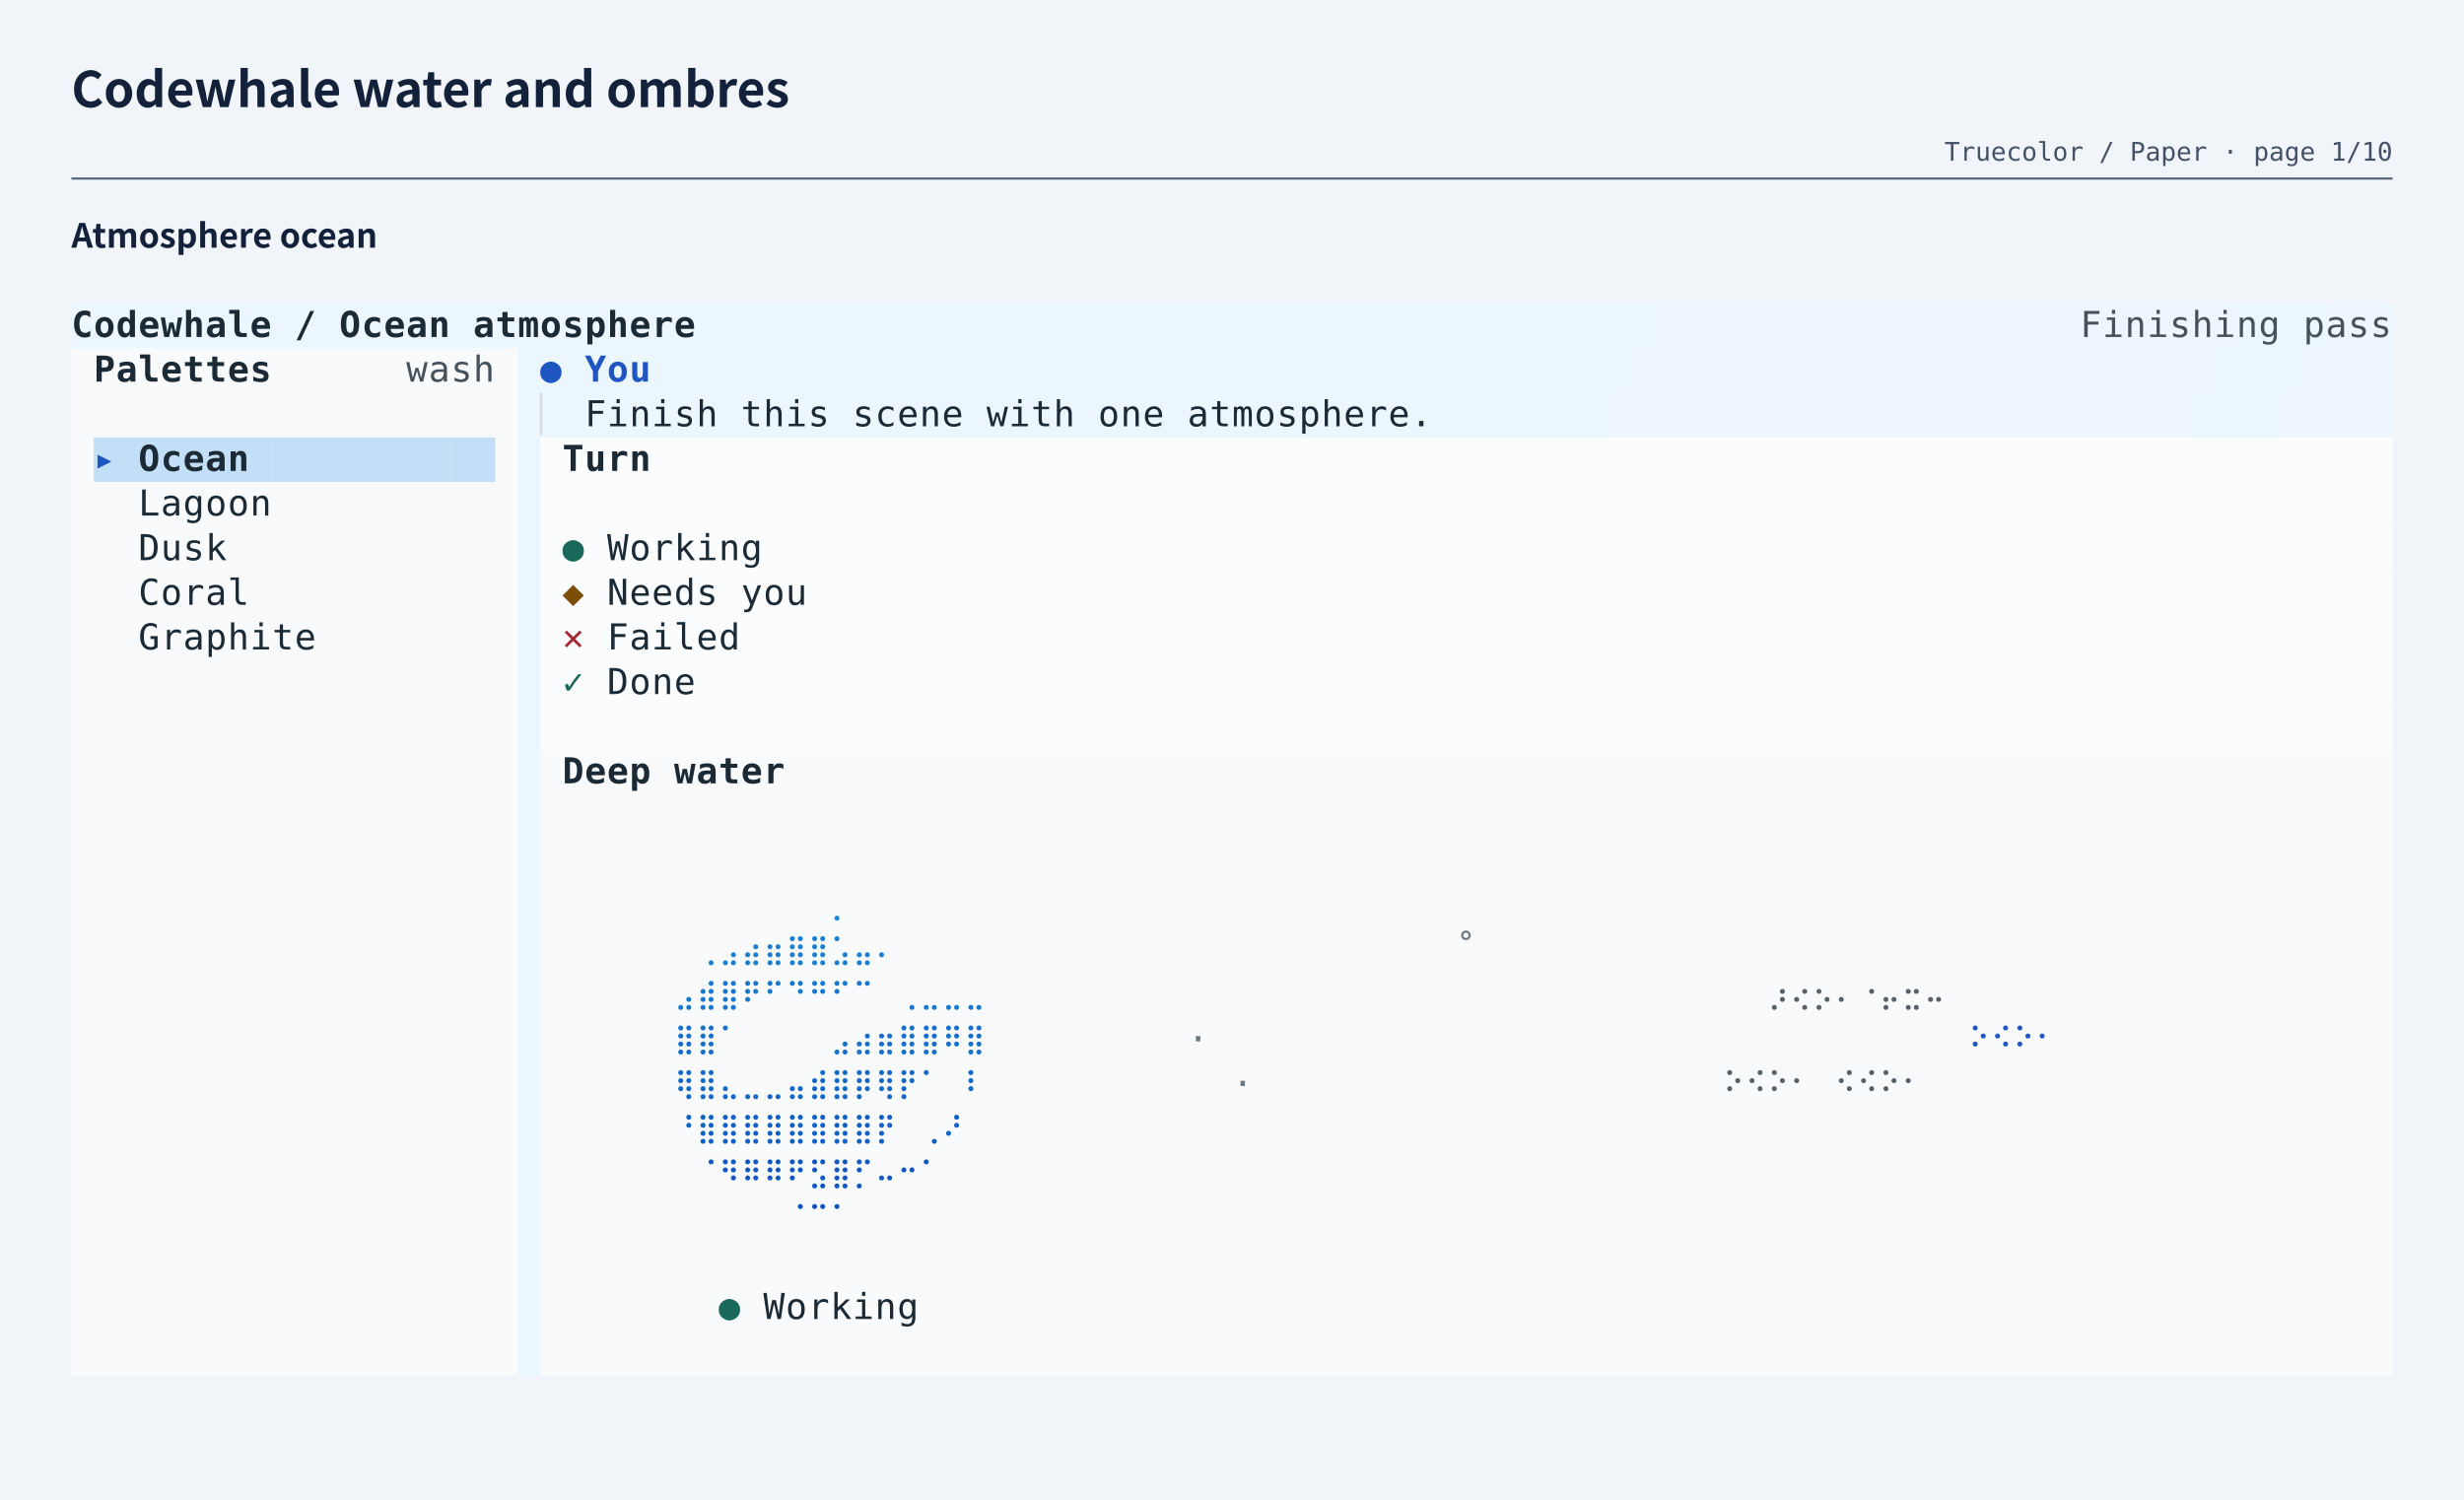
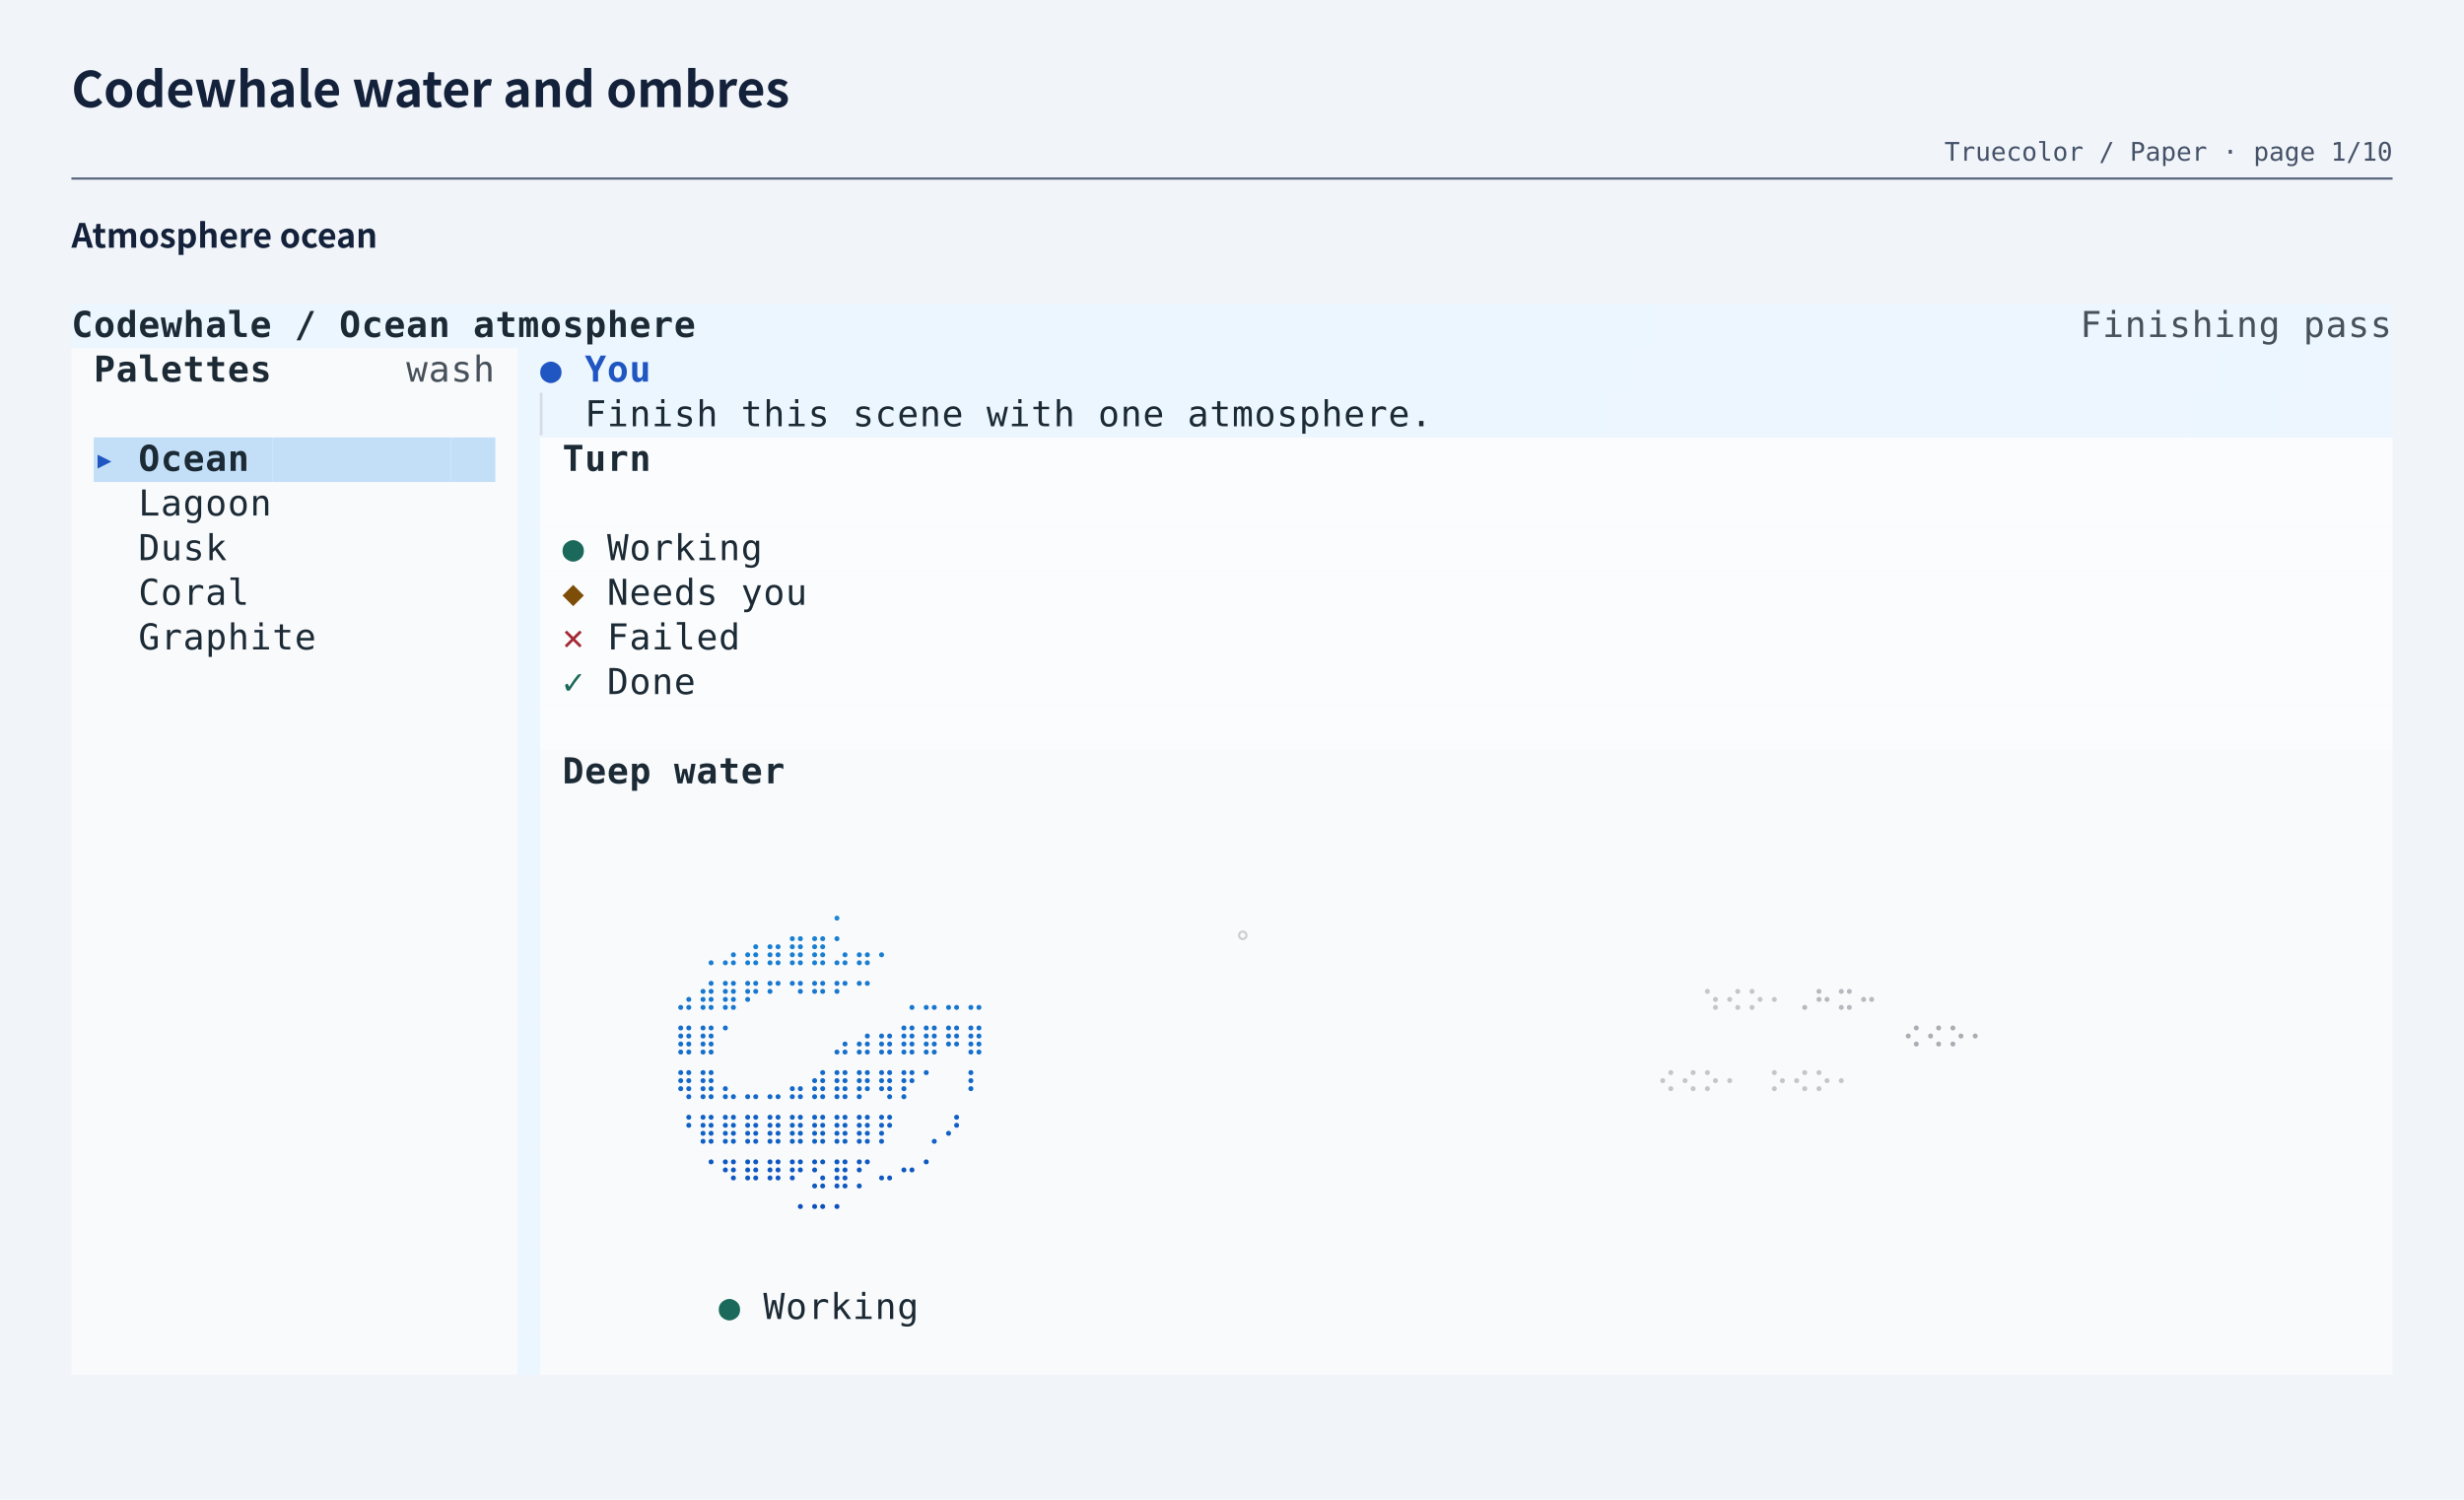
<svg xmlns="http://www.w3.org/2000/svg" width="1104" height="672" viewBox="0 0 1104 672" role="img" aria-labelledby="title desc">
  <rect width="100%" height="100%" fill="#f1f5f9" />
  <text x="32" y="48" fill="#14213a" font-family="'Geist Sans','PingFang SC','Hiragino Sans GB','Microsoft YaHei UI','Microsoft YaHei','Noto Sans CJK SC','Noto Sans SC','Source Han Sans SC',-apple-system,BlinkMacSystemFont,'Segoe UI',sans-serif" font-size="22" font-weight="600">Codewhale water and ombres</text>
  <text x="1072" y="72" fill="#455168" font-family="'DejaVu Sans Mono','Cascadia Mono','SFMono-Regular',Consolas,'Liberation Mono',monospace" font-size="11.5" text-anchor="end">Truecolor / Paper · page 1/10</text>
  <path d="M32 80H1072" stroke="#5b6780" stroke-width="1" />
  <g data-entry="atmosphere-ocean">
    <text x="32" y="111" fill="#14213a" font-family="'Geist Sans','PingFang SC','Hiragino Sans GB','Microsoft YaHei UI','Microsoft YaHei','Noto Sans CJK SC','Noto Sans SC','Source Han Sans SC',-apple-system,BlinkMacSystemFont,'Segoe UI',sans-serif" font-size="15" font-weight="600">Atmosphere ocean</text>
    <svg width="1040" height="480" viewBox="0 0 1040 480" role="img" x="32" y="136">
      <rect width="100%" height="100%" fill="#f1f5f9" />
      <rect x="0" y="0" width="120" height="20" fill="#ebf6fe" />
      <rect x="120" y="0" width="250" height="20" fill="#ecf6ff" />
      <rect x="370" y="0" width="50" height="20" fill="#ecf6fe" />
      <rect x="420" y="0" width="290" height="20" fill="#ecf6ff" />
      <rect x="710" y="0" width="260" height="20" fill="#edf5ff" />
      <rect x="970" y="0" width="40" height="20" fill="#ecf6ff" />
      <rect x="1010" y="0" width="30" height="20" fill="#edf5ff" />
      <rect x="0" y="20" width="200" height="20" fill="#f9fafc" />
      <rect x="200" y="20" width="160" height="20" fill="#ecf6ff" />
      <rect x="360" y="20" width="50" height="20" fill="#ecf6fe" />
      <rect x="410" y="20" width="290" height="20" fill="#ecf6ff" />
      <rect x="700" y="20" width="260" height="20" fill="#edf5ff" />
      <rect x="960" y="20" width="40" height="20" fill="#ecf6ff" />
      <rect x="1000" y="20" width="40" height="20" fill="#edf5ff" />
      <rect x="0" y="40" width="200" height="20" fill="#f9fafc" />
      <rect x="200" y="40" width="150" height="20" fill="#ecf6ff" />
      <rect x="350" y="40" width="50" height="20" fill="#ecf6fe" />
      <rect x="400" y="40" width="290" height="20" fill="#ecf6ff" />
      <rect x="690" y="40" width="260" height="20" fill="#edf5ff" />
      <rect x="950" y="40" width="40" height="20" fill="#ecf6ff" />
      <rect x="990" y="40" width="50" height="20" fill="#edf5ff" />
      <rect x="0" y="60" width="10" height="20" fill="#f9fafc" />
      <rect x="10" y="60" width="80" height="20" fill="#c3dff7" />
      <rect x="90" y="60" width="80" height="20" fill="#c3dff8" />
      <rect x="170" y="60" width="20" height="20" fill="#c3dff7" />
      <rect x="190" y="60" width="10" height="20" fill="#f9fafc" />
      <rect x="200" y="60" width="10" height="20" fill="#ecf6ff" />
      <rect x="210" y="60" width="830" height="20" fill="#fbfcfd" />
      <rect x="0" y="80" width="200" height="20" fill="#f9fafc" />
      <rect x="200" y="80" width="10" height="20" fill="#ecf6ff" />
      <rect x="210" y="80" width="830" height="20" fill="#fbfcfd" />
      <rect x="0" y="100" width="200" height="20" fill="#f9fafc" />
      <rect x="200" y="100" width="10" height="20" fill="#ecf6ff" />
      <rect x="210" y="100" width="830" height="20" fill="#fbfcfd" />
      <rect x="0" y="120" width="200" height="20" fill="#f9fafc" />
      <rect x="200" y="120" width="10" height="20" fill="#ecf6ff" />
      <rect x="210" y="120" width="830" height="20" fill="#fbfcfd" />
      <rect x="0" y="140" width="200" height="20" fill="#f9fafc" />
      <rect x="200" y="140" width="10" height="20" fill="#ecf6ff" />
      <rect x="210" y="140" width="830" height="20" fill="#fbfcfd" />
      <rect x="0" y="160" width="200" height="20" fill="#f9fafc" />
      <rect x="200" y="160" width="10" height="20" fill="#ecf6ff" />
      <rect x="210" y="160" width="830" height="20" fill="#fbfcfd" />
      <rect x="0" y="180" width="200" height="20" fill="#f9fafc" />
      <rect x="200" y="180" width="10" height="20" fill="#ecf6ff" />
      <rect x="210" y="180" width="830" height="20" fill="#fbfcfd" />
      <rect x="0" y="200" width="200" height="20" fill="#f9fafc" />
      <rect x="200" y="200" width="10" height="20" fill="#ecf6ff" />
      <rect x="210" y="200" width="830" height="20" fill="#f9fafc" />
      <rect x="0" y="220" width="200" height="20" fill="#f9fafc" />
      <rect x="200" y="220" width="10" height="20" fill="#ecf6ff" />
      <rect x="210" y="220" width="830" height="20" fill="#f9fafc" />
      <rect x="0" y="240" width="200" height="20" fill="#f9fafc" />
      <rect x="200" y="240" width="10" height="20" fill="#ecf6ff" />
      <rect x="210" y="240" width="830" height="20" fill="#f9fafc" />
      <rect x="0" y="260" width="200" height="20" fill="#f9fafc" />
      <rect x="200" y="260" width="10" height="20" fill="#ecf6ff" />
      <rect x="210" y="260" width="830" height="20" fill="#f9fafc" />
      <rect x="0" y="280" width="200" height="20" fill="#f9fafc" />
      <rect x="200" y="280" width="10" height="20" fill="#ecf6ff" />
      <rect x="210" y="280" width="830" height="20" fill="#f9fafc" />
      <rect x="0" y="300" width="200" height="20" fill="#f9fafc" />
      <rect x="200" y="300" width="10" height="20" fill="#ecf6ff" />
      <rect x="210" y="300" width="830" height="20" fill="#f9fafc" />
      <rect x="0" y="320" width="200" height="20" fill="#f9fafc" />
      <rect x="200" y="320" width="10" height="20" fill="#ecf6ff" />
      <rect x="210" y="320" width="830" height="20" fill="#f9fafc" />
      <rect x="0" y="340" width="200" height="20" fill="#f9fafc" />
      <rect x="200" y="340" width="10" height="20" fill="#ecf6fe" />
      <rect x="210" y="340" width="830" height="20" fill="#f9fafc" />
      <rect x="0" y="360" width="200" height="20" fill="#f9fafc" />
      <rect x="200" y="360" width="10" height="20" fill="#ecf6fe" />
      <rect x="210" y="360" width="830" height="20" fill="#f9fafc" />
      <rect x="0" y="380" width="200" height="20" fill="#f9fafc" />
      <rect x="200" y="380" width="10" height="20" fill="#ecf6fe" />
      <rect x="210" y="380" width="830" height="20" fill="#f9fafc" />
      <rect x="0" y="400" width="200" height="20" fill="#f9fafc" />
      <rect x="200" y="400" width="10" height="20" fill="#ecf6fe" />
      <rect x="210" y="400" width="830" height="20" fill="#f9fafc" />
      <rect x="0" y="420" width="200" height="20" fill="#f9fafc" />
      <rect x="200" y="420" width="10" height="20" fill="#ecf6fe" />
      <rect x="210" y="420" width="830" height="20" fill="#f9fafc" />
      <rect x="0" y="440" width="200" height="20" fill="#f9fafc" />
      <rect x="200" y="440" width="10" height="20" fill="#ecf6ff" />
      <rect x="210" y="440" width="830" height="20" fill="#f9fafc" />
      <rect x="0" y="460" width="200" height="20" fill="#f9fafc" />
      <rect x="200" y="460" width="10" height="20" fill="#ecf6ff" />
      <rect x="210" y="460" width="830" height="20" fill="#f9fafc" />
      <g font-family="'DejaVu Sans Mono','Cascadia Mono','SFMono-Regular',Consolas,'Liberation Mono',monospace" font-size="16" xml:space="preserve">
        <text x="0" y="15" fill="#1b2a35" textLength="10" lengthAdjust="spacingAndGlyphs" font-weight="700">C</text>
        <text x="10" y="15" fill="#1b2a35" textLength="10" lengthAdjust="spacingAndGlyphs" font-weight="700">o</text>
        <text x="20" y="15" fill="#1b2a35" textLength="10" lengthAdjust="spacingAndGlyphs" font-weight="700">d</text>
        <text x="30" y="15" fill="#1b2a35" textLength="10" lengthAdjust="spacingAndGlyphs" font-weight="700">e</text>
        <text x="40" y="15" fill="#1b2a35" textLength="10" lengthAdjust="spacingAndGlyphs" font-weight="700">w</text>
        <text x="50" y="15" fill="#1b2a35" textLength="10" lengthAdjust="spacingAndGlyphs" font-weight="700">h</text>
        <text x="60" y="15" fill="#1b2a35" textLength="10" lengthAdjust="spacingAndGlyphs" font-weight="700">a</text>
        <text x="70" y="15" fill="#1b2a35" textLength="10" lengthAdjust="spacingAndGlyphs" font-weight="700">l</text>
        <text x="80" y="15" fill="#1b2a35" textLength="10" lengthAdjust="spacingAndGlyphs" font-weight="700">e</text>
        <text x="100" y="15" fill="#1b2a35" textLength="10" lengthAdjust="spacingAndGlyphs" font-weight="700">/</text>
        <text x="120" y="15" fill="#1b2a35" textLength="10" lengthAdjust="spacingAndGlyphs" font-weight="700">O</text>
        <text x="130" y="15" fill="#1b2a35" textLength="10" lengthAdjust="spacingAndGlyphs" font-weight="700">c</text>
        <text x="140" y="15" fill="#1b2a35" textLength="10" lengthAdjust="spacingAndGlyphs" font-weight="700">e</text>
        <text x="150" y="15" fill="#1b2a35" textLength="10" lengthAdjust="spacingAndGlyphs" font-weight="700">a</text>
        <text x="160" y="15" fill="#1b2a35" textLength="10" lengthAdjust="spacingAndGlyphs" font-weight="700">n</text>
        <text x="180" y="15" fill="#1b2a35" textLength="10" lengthAdjust="spacingAndGlyphs" font-weight="700">a</text>
        <text x="190" y="15" fill="#1b2a35" textLength="10" lengthAdjust="spacingAndGlyphs" font-weight="700">t</text>
        <text x="200" y="15" fill="#1b2a35" textLength="10" lengthAdjust="spacingAndGlyphs" font-weight="700">m</text>
        <text x="210" y="15" fill="#1b2a35" textLength="10" lengthAdjust="spacingAndGlyphs" font-weight="700">o</text>
        <text x="220" y="15" fill="#1b2a35" textLength="10" lengthAdjust="spacingAndGlyphs" font-weight="700">s</text>
        <text x="230" y="15" fill="#1b2a35" textLength="10" lengthAdjust="spacingAndGlyphs" font-weight="700">p</text>
        <text x="240" y="15" fill="#1b2a35" textLength="10" lengthAdjust="spacingAndGlyphs" font-weight="700">h</text>
        <text x="250" y="15" fill="#1b2a35" textLength="10" lengthAdjust="spacingAndGlyphs" font-weight="700">e</text>
        <text x="260" y="15" fill="#1b2a35" textLength="10" lengthAdjust="spacingAndGlyphs" font-weight="700">r</text>
        <text x="270" y="15" fill="#1b2a35" textLength="10" lengthAdjust="spacingAndGlyphs" font-weight="700">e</text>
        <text x="900" y="15" fill="#47515a" textLength="10" lengthAdjust="spacingAndGlyphs">F</text>
        <text x="910" y="15" fill="#47515a" textLength="10" lengthAdjust="spacingAndGlyphs">i</text>
        <text x="920" y="15" fill="#47515a" textLength="10" lengthAdjust="spacingAndGlyphs">n</text>
        <text x="930" y="15" fill="#47515a" textLength="10" lengthAdjust="spacingAndGlyphs">i</text>
        <text x="940" y="15" fill="#47515a" textLength="10" lengthAdjust="spacingAndGlyphs">s</text>
        <text x="950" y="15" fill="#47515a" textLength="10" lengthAdjust="spacingAndGlyphs">h</text>
        <text x="960" y="15" fill="#47515a" textLength="10" lengthAdjust="spacingAndGlyphs">i</text>
        <text x="970" y="15" fill="#47515a" textLength="10" lengthAdjust="spacingAndGlyphs">n</text>
        <text x="980" y="15" fill="#47515a" textLength="10" lengthAdjust="spacingAndGlyphs">g</text>
        <text x="1000" y="15" fill="#47515a" textLength="10" lengthAdjust="spacingAndGlyphs">p</text>
        <text x="1010" y="15" fill="#47515a" textLength="10" lengthAdjust="spacingAndGlyphs">a</text>
        <text x="1020" y="15" fill="#47515a" textLength="10" lengthAdjust="spacingAndGlyphs">s</text>
        <text x="1030" y="15" fill="#47515a" textLength="10" lengthAdjust="spacingAndGlyphs">s</text>
        <text x="10" y="35" fill="#1b2a35" textLength="10" lengthAdjust="spacingAndGlyphs" font-weight="700">P</text>
        <text x="20" y="35" fill="#1b2a35" textLength="10" lengthAdjust="spacingAndGlyphs" font-weight="700">a</text>
        <text x="30" y="35" fill="#1b2a35" textLength="10" lengthAdjust="spacingAndGlyphs" font-weight="700">l</text>
        <text x="40" y="35" fill="#1b2a35" textLength="10" lengthAdjust="spacingAndGlyphs" font-weight="700">e</text>
        <text x="50" y="35" fill="#1b2a35" textLength="10" lengthAdjust="spacingAndGlyphs" font-weight="700">t</text>
        <text x="60" y="35" fill="#1b2a35" textLength="10" lengthAdjust="spacingAndGlyphs" font-weight="700">t</text>
        <text x="70" y="35" fill="#1b2a35" textLength="10" lengthAdjust="spacingAndGlyphs" font-weight="700">e</text>
        <text x="80" y="35" fill="#1b2a35" textLength="10" lengthAdjust="spacingAndGlyphs" font-weight="700">s</text>
        <text x="150" y="35" fill="#47515a" textLength="10" lengthAdjust="spacingAndGlyphs">w</text>
        <text x="160" y="35" fill="#47515a" textLength="10" lengthAdjust="spacingAndGlyphs">a</text>
        <text x="170" y="35" fill="#47515a" textLength="10" lengthAdjust="spacingAndGlyphs">s</text>
        <text x="180" y="35" fill="#47515a" textLength="10" lengthAdjust="spacingAndGlyphs">h</text>
        <text x="210" y="35" fill="#2056c2" textLength="10" lengthAdjust="spacingAndGlyphs">●</text>
        <text x="230" y="35" fill="#2056c2" textLength="10" lengthAdjust="spacingAndGlyphs" font-weight="700">Y</text>
        <text x="240" y="35" fill="#2056c2" textLength="10" lengthAdjust="spacingAndGlyphs" font-weight="700">o</text>
        <text x="250" y="35" fill="#2056c2" textLength="10" lengthAdjust="spacingAndGlyphs" font-weight="700">u</text>
        <text x="210" y="55" fill="#d5dce3" textLength="10" lengthAdjust="spacingAndGlyphs">▏</text>
        <text x="230" y="55" fill="#1b2a35" textLength="10" lengthAdjust="spacingAndGlyphs">F</text>
        <text x="240" y="55" fill="#1b2a35" textLength="10" lengthAdjust="spacingAndGlyphs">i</text>
        <text x="250" y="55" fill="#1b2a35" textLength="10" lengthAdjust="spacingAndGlyphs">n</text>
        <text x="260" y="55" fill="#1b2a35" textLength="10" lengthAdjust="spacingAndGlyphs">i</text>
        <text x="270" y="55" fill="#1b2a35" textLength="10" lengthAdjust="spacingAndGlyphs">s</text>
        <text x="280" y="55" fill="#1b2a35" textLength="10" lengthAdjust="spacingAndGlyphs">h</text>
        <text x="300" y="55" fill="#1b2a35" textLength="10" lengthAdjust="spacingAndGlyphs">t</text>
        <text x="310" y="55" fill="#1b2a35" textLength="10" lengthAdjust="spacingAndGlyphs">h</text>
        <text x="320" y="55" fill="#1b2a35" textLength="10" lengthAdjust="spacingAndGlyphs">i</text>
        <text x="330" y="55" fill="#1b2a35" textLength="10" lengthAdjust="spacingAndGlyphs">s</text>
        <text x="350" y="55" fill="#1b2a35" textLength="10" lengthAdjust="spacingAndGlyphs">s</text>
        <text x="360" y="55" fill="#1b2a35" textLength="10" lengthAdjust="spacingAndGlyphs">c</text>
        <text x="370" y="55" fill="#1b2a35" textLength="10" lengthAdjust="spacingAndGlyphs">e</text>
        <text x="380" y="55" fill="#1b2a35" textLength="10" lengthAdjust="spacingAndGlyphs">n</text>
        <text x="390" y="55" fill="#1b2a35" textLength="10" lengthAdjust="spacingAndGlyphs">e</text>
        <text x="410" y="55" fill="#1b2a35" textLength="10" lengthAdjust="spacingAndGlyphs">w</text>
        <text x="420" y="55" fill="#1b2a35" textLength="10" lengthAdjust="spacingAndGlyphs">i</text>
        <text x="430" y="55" fill="#1b2a35" textLength="10" lengthAdjust="spacingAndGlyphs">t</text>
        <text x="440" y="55" fill="#1b2a35" textLength="10" lengthAdjust="spacingAndGlyphs">h</text>
        <text x="460" y="55" fill="#1b2a35" textLength="10" lengthAdjust="spacingAndGlyphs">o</text>
        <text x="470" y="55" fill="#1b2a35" textLength="10" lengthAdjust="spacingAndGlyphs">n</text>
        <text x="480" y="55" fill="#1b2a35" textLength="10" lengthAdjust="spacingAndGlyphs">e</text>
        <text x="500" y="55" fill="#1b2a35" textLength="10" lengthAdjust="spacingAndGlyphs">a</text>
        <text x="510" y="55" fill="#1b2a35" textLength="10" lengthAdjust="spacingAndGlyphs">t</text>
        <text x="520" y="55" fill="#1b2a35" textLength="10" lengthAdjust="spacingAndGlyphs">m</text>
        <text x="530" y="55" fill="#1b2a35" textLength="10" lengthAdjust="spacingAndGlyphs">o</text>
        <text x="540" y="55" fill="#1b2a35" textLength="10" lengthAdjust="spacingAndGlyphs">s</text>
        <text x="550" y="55" fill="#1b2a35" textLength="10" lengthAdjust="spacingAndGlyphs">p</text>
        <text x="560" y="55" fill="#1b2a35" textLength="10" lengthAdjust="spacingAndGlyphs">h</text>
        <text x="570" y="55" fill="#1b2a35" textLength="10" lengthAdjust="spacingAndGlyphs">e</text>
        <text x="580" y="55" fill="#1b2a35" textLength="10" lengthAdjust="spacingAndGlyphs">r</text>
        <text x="590" y="55" fill="#1b2a35" textLength="10" lengthAdjust="spacingAndGlyphs">e</text>
        <text x="600" y="55" fill="#1b2a35" textLength="10" lengthAdjust="spacingAndGlyphs">.</text>
        <text x="10" y="75" fill="#2056c2" textLength="10" lengthAdjust="spacingAndGlyphs">▸</text>
        <text x="30" y="75" fill="#1b2a35" textLength="10" lengthAdjust="spacingAndGlyphs" font-weight="700">O</text>
        <text x="40" y="75" fill="#1b2a35" textLength="10" lengthAdjust="spacingAndGlyphs" font-weight="700">c</text>
        <text x="50" y="75" fill="#1b2a35" textLength="10" lengthAdjust="spacingAndGlyphs" font-weight="700">e</text>
        <text x="60" y="75" fill="#1b2a35" textLength="10" lengthAdjust="spacingAndGlyphs" font-weight="700">a</text>
        <text x="70" y="75" fill="#1b2a35" textLength="10" lengthAdjust="spacingAndGlyphs" font-weight="700">n</text>
        <text x="220" y="75" fill="#1b2a35" textLength="10" lengthAdjust="spacingAndGlyphs" font-weight="700">T</text>
        <text x="230" y="75" fill="#1b2a35" textLength="10" lengthAdjust="spacingAndGlyphs" font-weight="700">u</text>
        <text x="240" y="75" fill="#1b2a35" textLength="10" lengthAdjust="spacingAndGlyphs" font-weight="700">r</text>
        <text x="250" y="75" fill="#1b2a35" textLength="10" lengthAdjust="spacingAndGlyphs" font-weight="700">n</text>
        <text x="30" y="95" fill="#1b2a35" textLength="10" lengthAdjust="spacingAndGlyphs">L</text>
        <text x="40" y="95" fill="#1b2a35" textLength="10" lengthAdjust="spacingAndGlyphs">a</text>
        <text x="50" y="95" fill="#1b2a35" textLength="10" lengthAdjust="spacingAndGlyphs">g</text>
        <text x="60" y="95" fill="#1b2a35" textLength="10" lengthAdjust="spacingAndGlyphs">o</text>
        <text x="70" y="95" fill="#1b2a35" textLength="10" lengthAdjust="spacingAndGlyphs">o</text>
        <text x="80" y="95" fill="#1b2a35" textLength="10" lengthAdjust="spacingAndGlyphs">n</text>
        <text x="30" y="115" fill="#1b2a35" textLength="10" lengthAdjust="spacingAndGlyphs">D</text>
        <text x="40" y="115" fill="#1b2a35" textLength="10" lengthAdjust="spacingAndGlyphs">u</text>
        <text x="50" y="115" fill="#1b2a35" textLength="10" lengthAdjust="spacingAndGlyphs">s</text>
        <text x="60" y="115" fill="#1b2a35" textLength="10" lengthAdjust="spacingAndGlyphs">k</text>
        <text x="220" y="115" fill="#1b695a" textLength="10" lengthAdjust="spacingAndGlyphs">●</text>
        <text x="240" y="115" fill="#1b2a35" textLength="10" lengthAdjust="spacingAndGlyphs">W</text>
        <text x="250" y="115" fill="#1b2a35" textLength="10" lengthAdjust="spacingAndGlyphs">o</text>
        <text x="260" y="115" fill="#1b2a35" textLength="10" lengthAdjust="spacingAndGlyphs">r</text>
        <text x="270" y="115" fill="#1b2a35" textLength="10" lengthAdjust="spacingAndGlyphs">k</text>
        <text x="280" y="115" fill="#1b2a35" textLength="10" lengthAdjust="spacingAndGlyphs">i</text>
        <text x="290" y="115" fill="#1b2a35" textLength="10" lengthAdjust="spacingAndGlyphs">n</text>
        <text x="300" y="115" fill="#1b2a35" textLength="10" lengthAdjust="spacingAndGlyphs">g</text>
        <text x="30" y="135" fill="#1b2a35" textLength="10" lengthAdjust="spacingAndGlyphs">C</text>
        <text x="40" y="135" fill="#1b2a35" textLength="10" lengthAdjust="spacingAndGlyphs">o</text>
        <text x="50" y="135" fill="#1b2a35" textLength="10" lengthAdjust="spacingAndGlyphs">r</text>
        <text x="60" y="135" fill="#1b2a35" textLength="10" lengthAdjust="spacingAndGlyphs">a</text>
        <text x="70" y="135" fill="#1b2a35" textLength="10" lengthAdjust="spacingAndGlyphs">l</text>
        <text x="220" y="135" fill="#7d4e08" textLength="10" lengthAdjust="spacingAndGlyphs">◆</text>
        <text x="240" y="135" fill="#1b2a35" textLength="10" lengthAdjust="spacingAndGlyphs">N</text>
        <text x="250" y="135" fill="#1b2a35" textLength="10" lengthAdjust="spacingAndGlyphs">e</text>
        <text x="260" y="135" fill="#1b2a35" textLength="10" lengthAdjust="spacingAndGlyphs">e</text>
        <text x="270" y="135" fill="#1b2a35" textLength="10" lengthAdjust="spacingAndGlyphs">d</text>
        <text x="280" y="135" fill="#1b2a35" textLength="10" lengthAdjust="spacingAndGlyphs">s</text>
        <text x="300" y="135" fill="#1b2a35" textLength="10" lengthAdjust="spacingAndGlyphs">y</text>
        <text x="310" y="135" fill="#1b2a35" textLength="10" lengthAdjust="spacingAndGlyphs">o</text>
        <text x="320" y="135" fill="#1b2a35" textLength="10" lengthAdjust="spacingAndGlyphs">u</text>
        <text x="30" y="155" fill="#1b2a35" textLength="10" lengthAdjust="spacingAndGlyphs">G</text>
        <text x="40" y="155" fill="#1b2a35" textLength="10" lengthAdjust="spacingAndGlyphs">r</text>
        <text x="50" y="155" fill="#1b2a35" textLength="10" lengthAdjust="spacingAndGlyphs">a</text>
        <text x="60" y="155" fill="#1b2a35" textLength="10" lengthAdjust="spacingAndGlyphs">p</text>
        <text x="70" y="155" fill="#1b2a35" textLength="10" lengthAdjust="spacingAndGlyphs">h</text>
        <text x="80" y="155" fill="#1b2a35" textLength="10" lengthAdjust="spacingAndGlyphs">i</text>
        <text x="90" y="155" fill="#1b2a35" textLength="10" lengthAdjust="spacingAndGlyphs">t</text>
        <text x="100" y="155" fill="#1b2a35" textLength="10" lengthAdjust="spacingAndGlyphs">e</text>
        <text x="220" y="155" fill="#a32934" textLength="10" lengthAdjust="spacingAndGlyphs">✕</text>
        <text x="240" y="155" fill="#1b2a35" textLength="10" lengthAdjust="spacingAndGlyphs">F</text>
        <text x="250" y="155" fill="#1b2a35" textLength="10" lengthAdjust="spacingAndGlyphs">a</text>
        <text x="260" y="155" fill="#1b2a35" textLength="10" lengthAdjust="spacingAndGlyphs">i</text>
        <text x="270" y="155" fill="#1b2a35" textLength="10" lengthAdjust="spacingAndGlyphs">l</text>
        <text x="280" y="155" fill="#1b2a35" textLength="10" lengthAdjust="spacingAndGlyphs">e</text>
        <text x="290" y="155" fill="#1b2a35" textLength="10" lengthAdjust="spacingAndGlyphs">d</text>
        <text x="220" y="175" fill="#1b695a" textLength="10" lengthAdjust="spacingAndGlyphs">✓</text>
        <text x="240" y="175" fill="#1b2a35" textLength="10" lengthAdjust="spacingAndGlyphs">D</text>
        <text x="250" y="175" fill="#1b2a35" textLength="10" lengthAdjust="spacingAndGlyphs">o</text>
        <text x="260" y="175" fill="#1b2a35" textLength="10" lengthAdjust="spacingAndGlyphs">n</text>
        <text x="270" y="175" fill="#1b2a35" textLength="10" lengthAdjust="spacingAndGlyphs">e</text>
        <text x="220" y="215" fill="#1b2a35" textLength="10" lengthAdjust="spacingAndGlyphs" font-weight="700">D</text>
        <text x="230" y="215" fill="#1b2a35" textLength="10" lengthAdjust="spacingAndGlyphs" font-weight="700">e</text>
        <text x="240" y="215" fill="#1b2a35" textLength="10" lengthAdjust="spacingAndGlyphs" font-weight="700">e</text>
        <text x="250" y="215" fill="#1b2a35" textLength="10" lengthAdjust="spacingAndGlyphs" font-weight="700">p</text>
        <text x="270" y="215" fill="#1b2a35" textLength="10" lengthAdjust="spacingAndGlyphs" font-weight="700">w</text>
        <text x="280" y="215" fill="#1b2a35" textLength="10" lengthAdjust="spacingAndGlyphs" font-weight="700">a</text>
        <text x="290" y="215" fill="#1b2a35" textLength="10" lengthAdjust="spacingAndGlyphs" font-weight="700">t</text>
        <text x="300" y="215" fill="#1b2a35" textLength="10" lengthAdjust="spacingAndGlyphs" font-weight="700">e</text>
        <text x="310" y="215" fill="#1b2a35" textLength="10" lengthAdjust="spacingAndGlyphs" font-weight="700">r</text>
        <text x="340" y="275" fill="#1c87d5" textLength="10" lengthAdjust="spacingAndGlyphs">⡀</text>
        <text x="280" y="295" fill="#1a7fd2" textLength="10" lengthAdjust="spacingAndGlyphs">⢀</text>
        <text x="290" y="295" fill="#1a7fd2" textLength="10" lengthAdjust="spacingAndGlyphs">⣠</text>
        <text x="300" y="295" fill="#1a7fd2" textLength="10" lengthAdjust="spacingAndGlyphs">⣴</text>
        <text x="310" y="295" fill="#1a7fd2" textLength="10" lengthAdjust="spacingAndGlyphs">⣶</text>
        <text x="320" y="295" fill="#1a7fd2" textLength="10" lengthAdjust="spacingAndGlyphs">⣿</text>
        <text x="330" y="295" fill="#1a7fd2" textLength="10" lengthAdjust="spacingAndGlyphs">⣿</text>
        <text x="340" y="295" fill="#1a7fd2" textLength="10" lengthAdjust="spacingAndGlyphs">⣡</text>
        <text x="350" y="295" fill="#1a7fd2" textLength="10" lengthAdjust="spacingAndGlyphs">⣤</text>
        <text x="360" y="295" fill="#1a7fd2" textLength="10" lengthAdjust="spacingAndGlyphs">⠄</text>
-         <text x="620" y="295" fill="#6f7780" textLength="10" lengthAdjust="spacingAndGlyphs">˚</text>
+         <text x="520" y="295" fill="#cbced3" textLength="10" lengthAdjust="spacingAndGlyphs">˚</text>
        <text x="270" y="315" fill="#1877ce" textLength="10" lengthAdjust="spacingAndGlyphs">⣠</text>
        <text x="280" y="315" fill="#1877ce" textLength="10" lengthAdjust="spacingAndGlyphs">⣾</text>
        <text x="290" y="315" fill="#1877ce" textLength="10" lengthAdjust="spacingAndGlyphs">⣿</text>
        <text x="300" y="315" fill="#1877ce" textLength="10" lengthAdjust="spacingAndGlyphs">⠟</text>
        <text x="310" y="315" fill="#1877ce" textLength="10" lengthAdjust="spacingAndGlyphs">⠋</text>
        <text x="320" y="315" fill="#1877ce" textLength="10" lengthAdjust="spacingAndGlyphs">⠙</text>
        <text x="330" y="315" fill="#1877ce" textLength="10" lengthAdjust="spacingAndGlyphs">⠛</text>
        <text x="340" y="315" fill="#1877ce" textLength="10" lengthAdjust="spacingAndGlyphs">⠋</text>
        <text x="350" y="315" fill="#1877ce" textLength="10" lengthAdjust="spacingAndGlyphs">⠉</text>
        <text x="370" y="315" fill="#1877ce" textLength="10" lengthAdjust="spacingAndGlyphs">⢀</text>
        <text x="380" y="315" fill="#1877ce" textLength="10" lengthAdjust="spacingAndGlyphs">⣀</text>
        <text x="390" y="315" fill="#1877ce" textLength="10" lengthAdjust="spacingAndGlyphs">⣀</text>
        <text x="400" y="315" fill="#1877ce" textLength="10" lengthAdjust="spacingAndGlyphs">⣀</text>
-         <text x="760" y="315" fill="#58616a" textLength="10" lengthAdjust="spacingAndGlyphs">⡰</text>
-         <text x="770" y="315" fill="#58616a" textLength="10" lengthAdjust="spacingAndGlyphs">⢔</text>
-         <text x="780" y="315" fill="#58616a" textLength="10" lengthAdjust="spacingAndGlyphs">⡢</text>
-         <text x="790" y="315" fill="#58616a" textLength="10" lengthAdjust="spacingAndGlyphs">⠄</text>
-         <text x="800" y="315" fill="#58616a" textLength="10" lengthAdjust="spacingAndGlyphs">⠐</text>
-         <text x="810" y="315" fill="#58616a" textLength="10" lengthAdjust="spacingAndGlyphs">⡤</text>
-         <text x="820" y="315" fill="#58616a" textLength="10" lengthAdjust="spacingAndGlyphs">⣒</text>
-         <text x="830" y="315" fill="#58616a" textLength="10" lengthAdjust="spacingAndGlyphs">⠤</text>
+         <text x="730" y="315" fill="#c3c7cb" textLength="10" lengthAdjust="spacingAndGlyphs">⢢</text>
+         <text x="740" y="315" fill="#c3c7cb" textLength="10" lengthAdjust="spacingAndGlyphs">⢔</text>
+         <text x="750" y="315" fill="#c3c7cb" textLength="10" lengthAdjust="spacingAndGlyphs">⡢</text>
+         <text x="760" y="315" fill="#c3c7cb" textLength="10" lengthAdjust="spacingAndGlyphs">⠄</text>
+         <text x="770" y="315" fill="#b6babf" textLength="10" lengthAdjust="spacingAndGlyphs">⢀</text>
+         <text x="780" y="315" fill="#b6babf" textLength="10" lengthAdjust="spacingAndGlyphs">⠦</text>
+         <text x="790" y="315" fill="#b6babf" textLength="10" lengthAdjust="spacingAndGlyphs">⣒</text>
+         <text x="800" y="315" fill="#b6babf" textLength="10" lengthAdjust="spacingAndGlyphs">⠤</text>
        <text x="270" y="335" fill="#166fcb" textLength="10" lengthAdjust="spacingAndGlyphs">⣿</text>
        <text x="280" y="335" fill="#166fcb" textLength="10" lengthAdjust="spacingAndGlyphs">⣿</text>
        <text x="290" y="335" fill="#166fcb" textLength="10" lengthAdjust="spacingAndGlyphs">⠁</text>
        <text x="340" y="335" fill="#166fcb" textLength="10" lengthAdjust="spacingAndGlyphs">⣠</text>
        <text x="350" y="335" fill="#166fcb" textLength="10" lengthAdjust="spacingAndGlyphs">⣴</text>
        <text x="360" y="335" fill="#166fcb" textLength="10" lengthAdjust="spacingAndGlyphs">⣶</text>
        <text x="370" y="335" fill="#166fcb" textLength="10" lengthAdjust="spacingAndGlyphs">⣿</text>
        <text x="380" y="335" fill="#166fcb" textLength="10" lengthAdjust="spacingAndGlyphs">⣿</text>
        <text x="390" y="335" fill="#166fcb" textLength="10" lengthAdjust="spacingAndGlyphs">⠿</text>
        <text x="400" y="335" fill="#166fcb" textLength="10" lengthAdjust="spacingAndGlyphs">⣿</text>
-         <text x="500" y="335" fill="#6f7780" textLength="10" lengthAdjust="spacingAndGlyphs">·</text>
-         <text x="850" y="335" fill="#2056c2" textLength="10" lengthAdjust="spacingAndGlyphs">⠕</text>
-         <text x="860" y="335" fill="#2056c2" textLength="10" lengthAdjust="spacingAndGlyphs">⠪</text>
-         <text x="870" y="335" fill="#2056c2" textLength="10" lengthAdjust="spacingAndGlyphs">⠕</text>
-         <text x="880" y="335" fill="#2056c2" textLength="10" lengthAdjust="spacingAndGlyphs">⠂</text>
+         <text x="820" y="335" fill="#a9aeb3" textLength="10" lengthAdjust="spacingAndGlyphs">⠪</text>
+         <text x="830" y="335" fill="#a9aeb3" textLength="10" lengthAdjust="spacingAndGlyphs">⠪</text>
+         <text x="840" y="335" fill="#a9aeb3" textLength="10" lengthAdjust="spacingAndGlyphs">⠕</text>
+         <text x="850" y="335" fill="#a9aeb3" textLength="10" lengthAdjust="spacingAndGlyphs">⠂</text>
        <text x="270" y="355" fill="#1368c8" textLength="10" lengthAdjust="spacingAndGlyphs">⢿</text>
        <text x="280" y="355" fill="#1368c8" textLength="10" lengthAdjust="spacingAndGlyphs">⣿</text>
        <text x="290" y="355" fill="#1368c8" textLength="10" lengthAdjust="spacingAndGlyphs">⣄</text>
        <text x="300" y="355" fill="#1368c8" textLength="10" lengthAdjust="spacingAndGlyphs">⣀</text>
        <text x="310" y="355" fill="#1368c8" textLength="10" lengthAdjust="spacingAndGlyphs">⣀</text>
        <text x="320" y="355" fill="#1368c8" textLength="10" lengthAdjust="spacingAndGlyphs">⣤</text>
        <text x="330" y="355" fill="#1368c8" textLength="10" lengthAdjust="spacingAndGlyphs">⣾</text>
        <text x="340" y="355" fill="#1368c8" textLength="10" lengthAdjust="spacingAndGlyphs">⣿</text>
        <text x="350" y="355" fill="#1368c8" textLength="10" lengthAdjust="spacingAndGlyphs">⡿</text>
        <text x="360" y="355" fill="#1368c8" textLength="10" lengthAdjust="spacingAndGlyphs">⢿</text>
        <text x="370" y="355" fill="#1368c8" textLength="10" lengthAdjust="spacingAndGlyphs">⡟</text>
        <text x="380" y="355" fill="#1368c8" textLength="10" lengthAdjust="spacingAndGlyphs">⠁</text>
        <text x="400" y="355" fill="#1368c8" textLength="10" lengthAdjust="spacingAndGlyphs">⠇</text>
-         <text x="520" y="355" fill="#6f7780" textLength="10" lengthAdjust="spacingAndGlyphs">·</text>
-         <text x="740" y="355" fill="#58616a" textLength="10" lengthAdjust="spacingAndGlyphs">⠕</text>
-         <text x="750" y="355" fill="#58616a" textLength="10" lengthAdjust="spacingAndGlyphs">⠪</text>
-         <text x="760" y="355" fill="#58616a" textLength="10" lengthAdjust="spacingAndGlyphs">⠕</text>
-         <text x="770" y="355" fill="#58616a" textLength="10" lengthAdjust="spacingAndGlyphs">⠂</text>
-         <text x="790" y="355" fill="#58616a" textLength="10" lengthAdjust="spacingAndGlyphs">⠪</text>
-         <text x="800" y="355" fill="#58616a" textLength="10" lengthAdjust="spacingAndGlyphs">⠪</text>
-         <text x="810" y="355" fill="#58616a" textLength="10" lengthAdjust="spacingAndGlyphs">⠕</text>
-         <text x="820" y="355" fill="#58616a" textLength="10" lengthAdjust="spacingAndGlyphs">⠂</text>
+         <text x="710" y="355" fill="#c3c7cb" textLength="10" lengthAdjust="spacingAndGlyphs">⠪</text>
+         <text x="720" y="355" fill="#c3c7cb" textLength="10" lengthAdjust="spacingAndGlyphs">⠪</text>
+         <text x="730" y="355" fill="#c3c7cb" textLength="10" lengthAdjust="spacingAndGlyphs">⠕</text>
+         <text x="740" y="355" fill="#c3c7cb" textLength="10" lengthAdjust="spacingAndGlyphs">⠂</text>
+         <text x="760" y="355" fill="#c3c7cb" textLength="10" lengthAdjust="spacingAndGlyphs">⠕</text>
+         <text x="770" y="355" fill="#c3c7cb" textLength="10" lengthAdjust="spacingAndGlyphs">⠪</text>
+         <text x="780" y="355" fill="#c3c7cb" textLength="10" lengthAdjust="spacingAndGlyphs">⠕</text>
+         <text x="790" y="355" fill="#c3c7cb" textLength="10" lengthAdjust="spacingAndGlyphs">⠂</text>
        <text x="270" y="375" fill="#1160c5" textLength="10" lengthAdjust="spacingAndGlyphs">⠘</text>
        <text x="280" y="375" fill="#1160c5" textLength="10" lengthAdjust="spacingAndGlyphs">⣿</text>
        <text x="290" y="375" fill="#1160c5" textLength="10" lengthAdjust="spacingAndGlyphs">⣿</text>
        <text x="300" y="375" fill="#1160c5" textLength="10" lengthAdjust="spacingAndGlyphs">⣿</text>
        <text x="310" y="375" fill="#1160c5" textLength="10" lengthAdjust="spacingAndGlyphs">⣿</text>
        <text x="320" y="375" fill="#1160c5" textLength="10" lengthAdjust="spacingAndGlyphs">⣿</text>
        <text x="330" y="375" fill="#1160c5" textLength="10" lengthAdjust="spacingAndGlyphs">⣿</text>
        <text x="340" y="375" fill="#1160c5" textLength="10" lengthAdjust="spacingAndGlyphs">⣿</text>
        <text x="350" y="375" fill="#1160c5" textLength="10" lengthAdjust="spacingAndGlyphs">⣿</text>
        <text x="360" y="375" fill="#1160c5" textLength="10" lengthAdjust="spacingAndGlyphs">⡟</text>
        <text x="380" y="375" fill="#1160c5" textLength="10" lengthAdjust="spacingAndGlyphs">⢀</text>
        <text x="390" y="375" fill="#1160c5" textLength="10" lengthAdjust="spacingAndGlyphs">⠜</text>
        <text x="280" y="395" fill="#0f58c1" textLength="10" lengthAdjust="spacingAndGlyphs">⠈</text>
        <text x="290" y="395" fill="#0f58c1" textLength="10" lengthAdjust="spacingAndGlyphs">⠻</text>
        <text x="300" y="395" fill="#0f58c1" textLength="10" lengthAdjust="spacingAndGlyphs">⠿</text>
        <text x="310" y="395" fill="#0f58c1" textLength="10" lengthAdjust="spacingAndGlyphs">⠿</text>
        <text x="320" y="395" fill="#0f58c1" textLength="10" lengthAdjust="spacingAndGlyphs">⠟</text>
        <text x="330" y="395" fill="#0f58c1" textLength="10" lengthAdjust="spacingAndGlyphs">⣫</text>
        <text x="340" y="395" fill="#0f58c1" textLength="10" lengthAdjust="spacingAndGlyphs">⣿</text>
        <text x="350" y="395" fill="#0f58c1" textLength="10" lengthAdjust="spacingAndGlyphs">⡋</text>
        <text x="360" y="395" fill="#0f58c1" textLength="10" lengthAdjust="spacingAndGlyphs">⠤</text>
        <text x="370" y="395" fill="#0f58c1" textLength="10" lengthAdjust="spacingAndGlyphs">⠒</text>
        <text x="380" y="395" fill="#0f58c1" textLength="10" lengthAdjust="spacingAndGlyphs">⠁</text>
        <text x="320" y="415" fill="#0d50be" textLength="10" lengthAdjust="spacingAndGlyphs">⠈</text>
        <text x="330" y="415" fill="#0d50be" textLength="10" lengthAdjust="spacingAndGlyphs">⠉</text>
        <text x="340" y="415" fill="#0d50be" textLength="10" lengthAdjust="spacingAndGlyphs">⠁</text>
        <text x="290" y="455" fill="#1b695a" textLength="10" lengthAdjust="spacingAndGlyphs">●</text>
        <text x="310" y="455" fill="#1b2a35" textLength="10" lengthAdjust="spacingAndGlyphs">W</text>
        <text x="320" y="455" fill="#1b2a35" textLength="10" lengthAdjust="spacingAndGlyphs">o</text>
        <text x="330" y="455" fill="#1b2a35" textLength="10" lengthAdjust="spacingAndGlyphs">r</text>
        <text x="340" y="455" fill="#1b2a35" textLength="10" lengthAdjust="spacingAndGlyphs">k</text>
        <text x="350" y="455" fill="#1b2a35" textLength="10" lengthAdjust="spacingAndGlyphs">i</text>
        <text x="360" y="455" fill="#1b2a35" textLength="10" lengthAdjust="spacingAndGlyphs">n</text>
        <text x="370" y="455" fill="#1b2a35" textLength="10" lengthAdjust="spacingAndGlyphs">g</text>
      </g>
    </svg>
  </g>
</svg>
